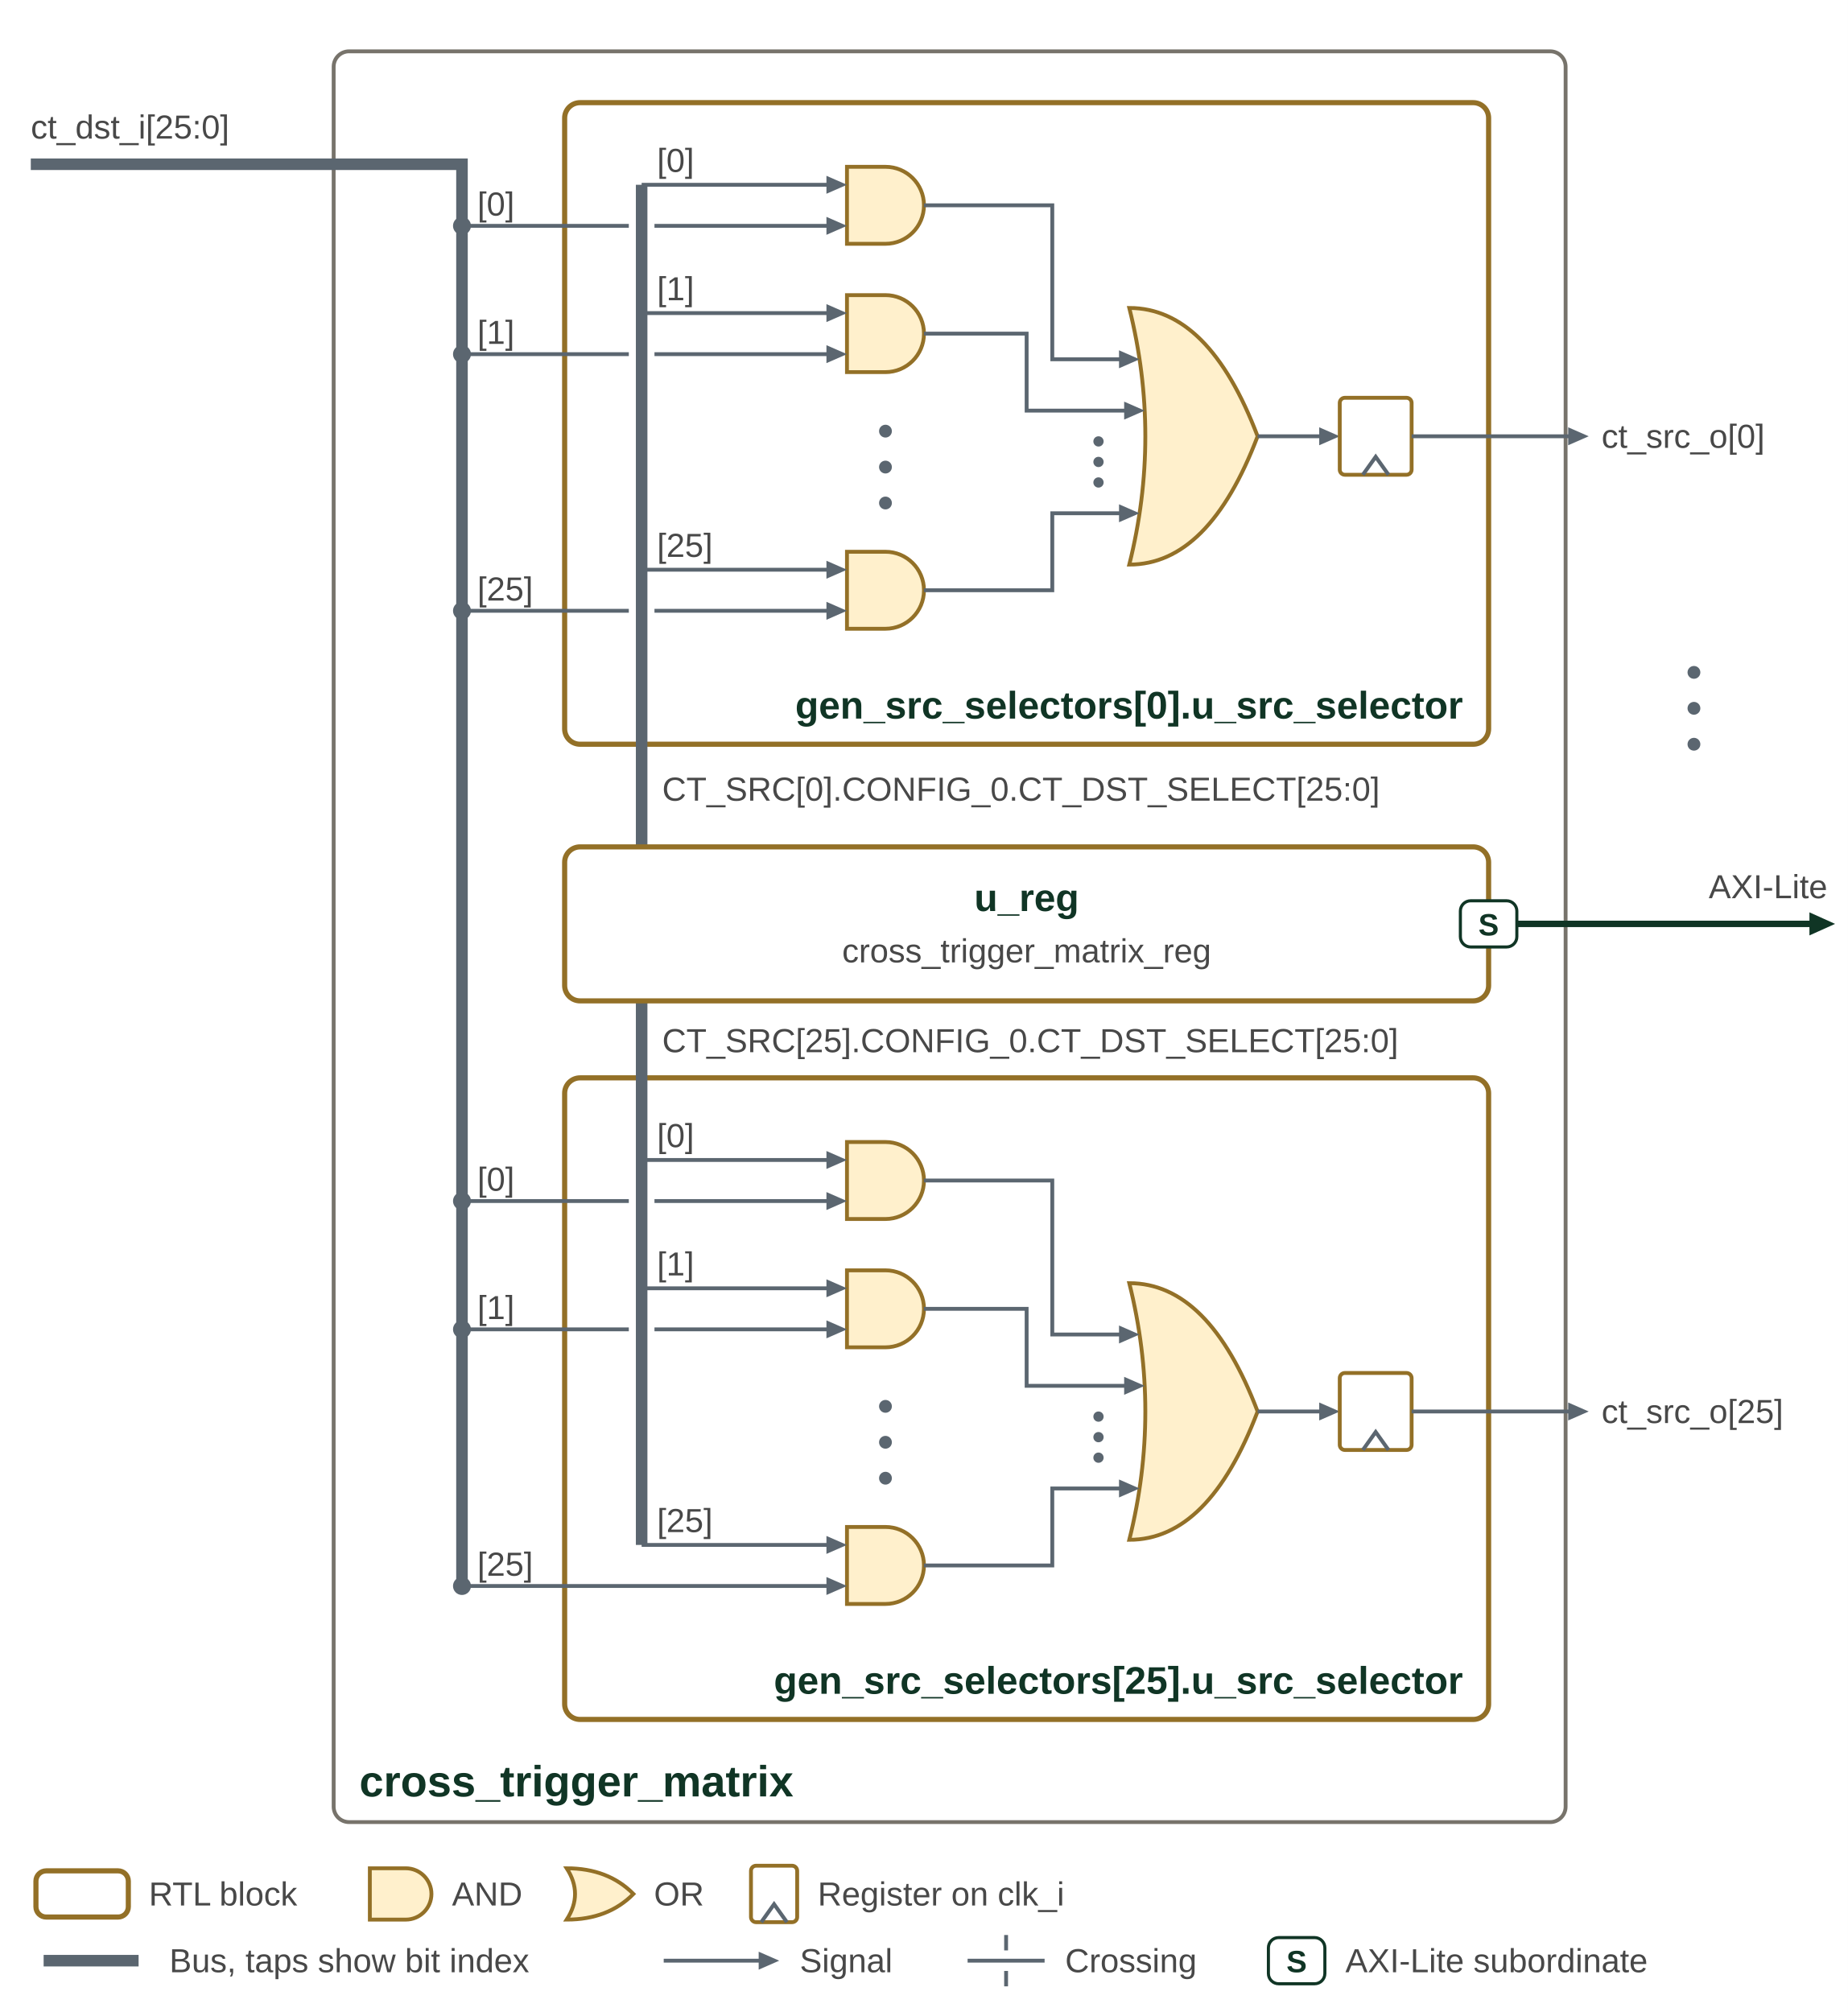
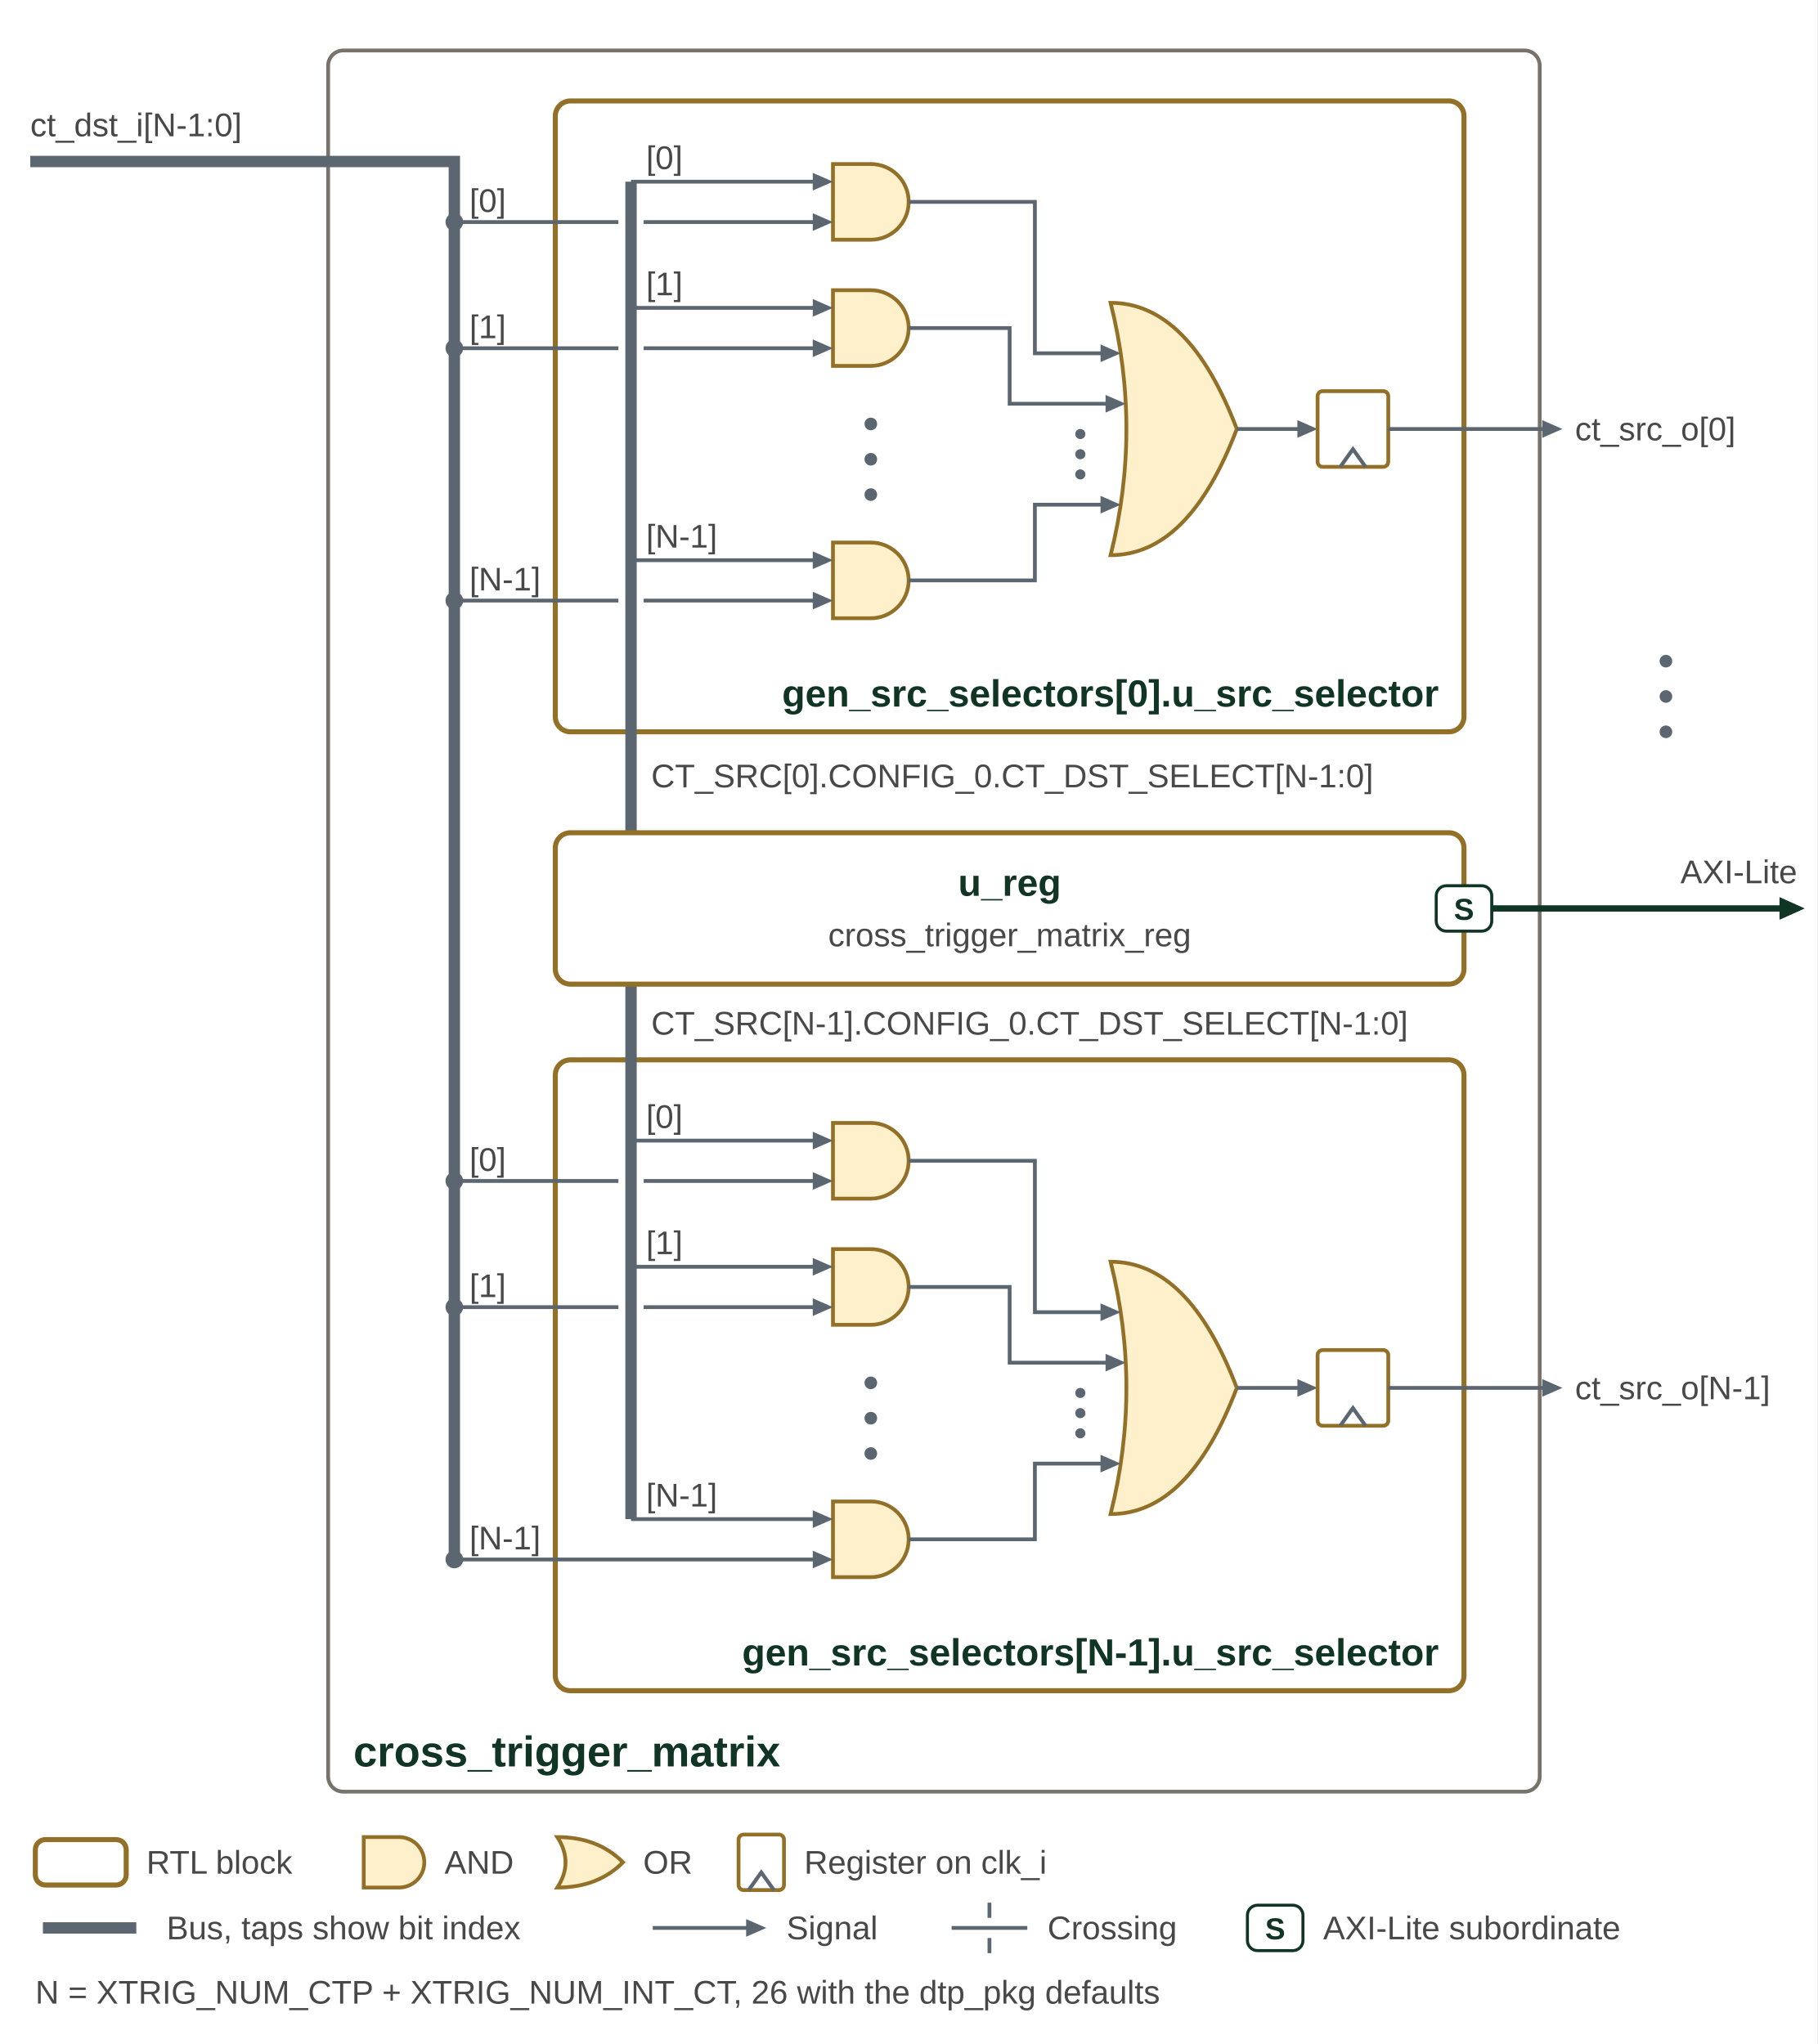
- <svg xmlns="http://www.w3.org/2000/svg" width="720" height="784" viewBox="0 0 720 784" role="img" aria-labelledby="title desc">
+ <svg xmlns="http://www.w3.org/2000/svg" width="720" height="810" viewBox="0 0 720 810" role="img" aria-labelledby="title desc">
  <defs>
    <marker id="ae" markerUnits="userSpaceOnUse" markerWidth="10" markerHeight="9" refX="7" refY="4.5" orient="auto">
      <path d="M0,0 L10,4.5 L0,9 Z" fill="#103525" />
    </marker>
    <marker id="as" markerUnits="userSpaceOnUse" markerWidth="10" markerHeight="9" refX="3" refY="4.5" orient="auto">
      <path d="M10,0 L0,4.5 L10,9 Z" fill="#103525" />
    </marker>
    <marker id="ge" markerUnits="userSpaceOnUse" markerWidth="8" markerHeight="7" refX="5" refY="3.5" orient="auto">
      <path d="M0,0 L8,3.5 L0,7 Z" fill="#5b6670" />
    </marker>
    <marker id="gs" markerUnits="userSpaceOnUse" markerWidth="8" markerHeight="7" refX="3" refY="3.5" orient="auto">
      <path d="M8,0 L0,3.5 L8,7 Z" fill="#5b6670" />
    </marker>
    <marker id="je" markerUnits="userSpaceOnUse" markerWidth="8" markerHeight="7" refX="5" refY="3.5" orient="auto">
      <path d="M0,0 L8,3.5 L0,7 Z" fill="#42759b" />
    </marker>
    <marker id="js" markerUnits="userSpaceOnUse" markerWidth="8" markerHeight="7" refX="3" refY="3.5" orient="auto">
      <path d="M8,0 L0,3.5 L8,7 Z" fill="#42759b" />
    </marker>
    <marker id="m-smu" markerUnits="userSpaceOnUse" markerWidth="8" markerHeight="7" refX="5" refY="3.5" orient="auto">
      <path d="M0,0 L8,3.5 L0,7 Z" fill="#103525" />
    </marker>
    <marker id="m-ref" markerUnits="userSpaceOnUse" markerWidth="8" markerHeight="7" refX="5" refY="3.5" orient="auto">
      <path d="M0,0 L8,3.5 L0,7 Z" fill="#2f7f79" />
    </marker>
    <marker id="m-per" markerUnits="userSpaceOnUse" markerWidth="8" markerHeight="7" refX="5" refY="3.5" orient="auto">
      <path d="M0,0 L8,3.5 L0,7 Z" fill="#937027" />
    </marker>
    <marker id="m-tel" markerUnits="userSpaceOnUse" markerWidth="8" markerHeight="7" refX="5" refY="3.5" orient="auto">
      <path d="M0,0 L8,3.5 L0,7 Z" fill="#664488" />
    </marker>
    <marker id="m-wdt" markerUnits="userSpaceOnUse" markerWidth="8" markerHeight="7" refX="5" refY="3.5" orient="auto">
      <path d="M0,0 L8,3.5 L0,7 Z" fill="#77736b" />
    </marker>
    <marker id="m-rosc" markerUnits="userSpaceOnUse" markerWidth="8" markerHeight="7" refX="5" refY="3.5" orient="auto">
      <path d="M0,0 L8,3.5 L0,7 Z" fill="#336633" />
    </marker>
    <marker id="m-jtag" markerUnits="userSpaceOnUse" markerWidth="8" markerHeight="7" refX="5" refY="3.5" orient="auto">
      <path d="M0,0 L8,3.5 L0,7 Z" fill="#42759b" />
    </marker>
    <marker id="m-spi" markerUnits="userSpaceOnUse" markerWidth="8" markerHeight="7" refX="5" refY="3.5" orient="auto">
      <path d="M0,0 L8,3.5 L0,7 Z" fill="#5b6670" />
    </marker>
    <marker id="m-slate" markerUnits="userSpaceOnUse" markerWidth="8" markerHeight="7" refX="5" refY="3.5" orient="auto">
      <path d="M0,0 L8,3.5 L0,7 Z" fill="#5b6670" />
    </marker>
    <marker id="m-pg" markerUnits="userSpaceOnUse" markerWidth="8" markerHeight="7" refX="5" refY="3.5" orient="auto">
      <path d="M0,0 L8,3.5 L0,7 Z" fill="#336633" />
    </marker>
    <style>
text { font-family: Arial, sans-serif; font-size: 15px; fill: #484848; }
.t { fill: #484848; }
.b { font-size: 17px; font-weight: bold; fill: #103525; }
.bs { font-size: 15px; font-weight: bold; fill: #103525; }
.h { font-size: 22px; font-weight: bold; fill: #103525; }
.s { font-size: 13px; fill: #484848; }
.si { font-size: 13px; font-style: italic; fill: #484848; }
.pmt { font-size: 12px; font-weight: bold; fill: #ffffff; }
.pst { font-size: 12px; font-weight: bold; fill: #103525; }
.pjt { font-size: 12px; font-weight: bold; fill: #1d4b6e; }
.pct { font-size: 12px; font-weight: bold; fill: #1f5c57; }
.pm { fill: #103525; stroke: #103525; stroke-width: 1.2; }
.ps { fill: #ffffff; stroke: #103525; stroke-width: 1.2; }
.pj { fill: #e8f3ff; stroke: #42759b; stroke-width: 1.2; }
.pc { fill: #d9f0ee; stroke: #2f7f79; stroke-width: 1.2; }
.smu { fill: #ffffff; stroke: #77736b; stroke-width: 1.5; }
.network { fill: #e8f0e8; stroke: #336633; stroke-width: 2; }
.fabric { fill: #fff0cc; stroke: #937027; stroke-width: 2; }
.core { fill: #ffffff; stroke: #937027; stroke-width: 2; }
.future { fill: #ffffff; stroke: #937027; stroke-width: 2; }
.nostroke { stroke: none; }
.fut { fill: none; stroke-dasharray: 7 5; }
.opt { stroke-dasharray: 7 5; }
.hatch { fill: none; stroke: #103525; stroke-opacity: 0.16; stroke-width: 1.2; }
.external { fill: #f2f2f2; stroke: #77736b; stroke-width: 1.5; }
.axi { fill: none; stroke: #103525; stroke-width: 2.5; marker-start: url(#as); marker-end: url(#ae); }
.axio { fill: none; stroke: #103525; stroke-width: 2.5; stroke-dasharray: 8 5; marker-start: url(#as); marker-end: url(#ae); }
.sig { fill: none; stroke: #5b6670; stroke-width: 1.5; marker-start: url(#gs); marker-end: url(#ge); }
.sigo { fill: none; stroke: #5b6670; stroke-width: 1.5; marker-end: url(#ge); }
.jtag { fill: none; stroke: #42759b; stroke-width: 1.8; marker-end: url(#je); }
.jtagb { fill: none; stroke: #42759b; stroke-width: 1.8; marker-start: url(#js); marker-end: url(#je); }
.sigplain { fill: none; stroke: #5b6670; stroke-width: 1.5; }
.n-smu { fill: none; stroke: #103525; stroke-width: 2.5; }
.a-smu { fill: none; stroke: #103525; stroke-width: 2.5; marker-end: url(#m-smu); }
.n-ref { fill: none; stroke: #2f7f79; stroke-width: 1.8; }
.a-ref { fill: none; stroke: #2f7f79; stroke-width: 1.8; marker-end: url(#m-ref); }
.n-per { fill: none; stroke: #937027; stroke-width: 1.8; }
.a-per { fill: none; stroke: #937027; stroke-width: 1.8; marker-end: url(#m-per); }
.n-tel { fill: none; stroke: #664488; stroke-width: 1.8; }
.a-tel { fill: none; stroke: #664488; stroke-width: 1.8; marker-end: url(#m-tel); }
.n-wdt { fill: none; stroke: #77736b; stroke-width: 1.8; }
.a-wdt { fill: none; stroke: #77736b; stroke-width: 1.8; marker-end: url(#m-wdt); }
.n-rosc { fill: none; stroke: #336633; stroke-width: 1.8; }
.a-rosc { fill: none; stroke: #336633; stroke-width: 1.8; marker-end: url(#m-rosc); }
.n-jtag { fill: none; stroke: #42759b; stroke-width: 1.8; }
.a-jtag { fill: none; stroke: #42759b; stroke-width: 1.8; marker-end: url(#m-jtag); }
.n-spi { fill: none; stroke: #5b6670; stroke-width: 1.8; }
.a-spi { fill: none; stroke: #5b6670; stroke-width: 1.8; marker-end: url(#m-spi); }
.n-slate { fill: none; stroke: #5b6670; stroke-width: 1.8; }
.a-slate { fill: none; stroke: #5b6670; stroke-width: 1.8; marker-end: url(#m-slate); }
.n-pg { fill: none; stroke: #336633; stroke-width: 1.8; }
.a-pg { fill: none; stroke: #336633; stroke-width: 1.8; marker-end: url(#m-pg); }
.axil { fill: none; stroke: #103525; stroke-width: 1.5; marker-start: url(#as); marker-end: url(#ae); }
.sigd { fill: none; stroke: #5b6670; stroke-width: 1.5; stroke-dasharray: 5 4; marker-end: url(#ge); }
.axin { fill: none; stroke: #103525; stroke-width: 2.5; }
.axis { fill: none; stroke: #103525; stroke-width: 2.5; marker-start: url(#as); }
.axie { fill: none; stroke: #103525; stroke-width: 2.5; marker-end: url(#ae); }
.axiln { fill: none; stroke: #103525; stroke-width: 1.5; }
.gate { fill: #fff0cc; stroke: #937027; stroke-width: 1.5; }
.reg { fill: #ffffff; stroke: #937027; stroke-width: 1.5; }
.pad { fill: #ffffff; stroke: #77736b; stroke-width: 1.4; }
.bus { fill: none; stroke: #5b6670; stroke-width: 4.5; }
.wire { fill: none; stroke: #5b6670; stroke-width: 1.8; }
.net { font-size: 13px; font-style: italic; fill: #484848; }

</style>
  </defs>
-   <rect width="720" height="784" fill="#ffffff" />
+   <rect width="720" height="810" fill="#ffffff" />
  <rect class="smu" x="130" y="20" width="480" height="690" rx="6" />
  <text class="b" x="140" y="700" text-anchor="start">cross_trigger_matrix</text>
  <path class="bus" d="M12,64 L180,64 L180,618" />
-   <text class="s" x="12" y="54" text-anchor="start">ct_dst_i[25:0]</text>
+   <text class="s" x="12" y="54" text-anchor="start">ct_dst_i[N-1:0]</text>
  <rect class="core" x="220" y="40" width="360" height="250" rx="6" />
  <text class="bs" x="570" y="280" text-anchor="end">gen_src_selectors[0].u_src_selector</text>
  <path class="bus" d="M250,330 L250,72" />
  <path class="gate" d="M330,65 L345,65 A15,15 0 0 1 345,95 L330,95 Z" />
  <path class="sigo" d="M250,72 L327,72" />
  <text class="s" x="256" y="67" text-anchor="start">[0]</text>
  <path class="sigplain" d="M180,88 L245,88" />
  <path class="sigo" d="M255,88 L327,88" />
  <text class="s" x="186" y="84" text-anchor="start">[0]</text>
  <circle cx="180" cy="88" r="3.5" fill="#5b6670" />
  <path class="gate" d="M330,115 L345,115 A15,15 0 0 1 345,145 L330,145 Z" />
  <path class="sigo" d="M250,122 L327,122" />
  <text class="s" x="256" y="117" text-anchor="start">[1]</text>
  <path class="sigplain" d="M180,138 L245,138" />
  <path class="sigo" d="M255,138 L327,138" />
  <text class="s" x="186" y="134" text-anchor="start">[1]</text>
  <circle cx="180" cy="138" r="3.5" fill="#5b6670" />
  <path class="gate" d="M330,215 L345,215 A15,15 0 0 1 345,245 L330,245 Z" />
  <path class="sigo" d="M250,222 L327,222" />
-   <text class="s" x="256" y="217" text-anchor="start">[25]</text>
+   <text class="s" x="256" y="217" text-anchor="start">[N-1]</text>
  <path class="sigplain" d="M180,238 L245,238" />
  <path class="sigo" d="M255,238 L327,238" />
-   <text class="s" x="186" y="234" text-anchor="start">[25]</text>
+   <text class="s" x="186" y="234" text-anchor="start">[N-1]</text>
  <circle cx="180" cy="238" r="3.5" fill="#5b6670" />
  <circle cx="345" cy="168" r="2.5" fill="#5b6670" />
  <circle cx="345" cy="182" r="2.5" fill="#5b6670" />
  <circle cx="345" cy="196" r="2.5" fill="#5b6670" />
  <path class="gate" d="M440,120 Q471,120 490,170 Q471,220 440,220 Q452.5,170 440,120 Z" />
  <path class="sigo" d="M360,80 L410,80 L410,140 L441.0,140" />
  <path class="sigo" d="M360,130 L400,130 L400,160 L443.0,160" />
  <path class="sigo" d="M360,230 L410,230 L410,200 L441.0,200" />
  <circle cx="428" cy="172" r="2" fill="#5b6670" />
  <circle cx="428" cy="180" r="2" fill="#5b6670" />
  <circle cx="428" cy="188" r="2" fill="#5b6670" />
  <path class="sigo" d="M490,170.0 L519,170.0" />
  <rect class="reg" x="522" y="155" width="28" height="30" rx="2" />
  <path class="sigplain" d="M531,185 L536,178 L541,185" />
  <path class="sigo" d="M550,170.0 L616,170.0" />
  <text class="s" x="624" y="174.5" text-anchor="start">ct_src_o[0]</text>
  <rect class="core" x="220" y="420" width="360" height="250" rx="6" />
-   <text class="bs" x="570" y="660" text-anchor="end">gen_src_selectors[25].u_src_selector</text>
+   <text class="bs" x="570" y="660" text-anchor="end">gen_src_selectors[N-1].u_src_selector</text>
  <path class="bus" d="M250,390 L250,602" />
  <path class="gate" d="M330,445 L345,445 A15,15 0 0 1 345,475 L330,475 Z" />
  <path class="sigo" d="M250,452 L327,452" />
  <text class="s" x="256" y="447" text-anchor="start">[0]</text>
  <path class="sigplain" d="M180,468 L245,468" />
  <path class="sigo" d="M255,468 L327,468" />
  <text class="s" x="186" y="464" text-anchor="start">[0]</text>
  <circle cx="180" cy="468" r="3.5" fill="#5b6670" />
  <path class="gate" d="M330,495 L345,495 A15,15 0 0 1 345,525 L330,525 Z" />
  <path class="sigo" d="M250,502 L327,502" />
  <text class="s" x="256" y="497" text-anchor="start">[1]</text>
  <path class="sigplain" d="M180,518 L245,518" />
  <path class="sigo" d="M255,518 L327,518" />
  <text class="s" x="186" y="514" text-anchor="start">[1]</text>
  <circle cx="180" cy="518" r="3.5" fill="#5b6670" />
  <path class="gate" d="M330,595 L345,595 A15,15 0 0 1 345,625 L330,625 Z" />
  <path class="sigo" d="M250,602 L327,602" />
-   <text class="s" x="256" y="597" text-anchor="start">[25]</text>
+   <text class="s" x="256" y="597" text-anchor="start">[N-1]</text>
  <path class="sigo" d="M180,618 L327,618" />
-   <text class="s" x="186" y="614" text-anchor="start">[25]</text>
+   <text class="s" x="186" y="614" text-anchor="start">[N-1]</text>
  <circle cx="180" cy="618" r="3.5" fill="#5b6670" />
  <circle cx="345" cy="548" r="2.5" fill="#5b6670" />
  <circle cx="345" cy="562" r="2.5" fill="#5b6670" />
  <circle cx="345" cy="576" r="2.5" fill="#5b6670" />
  <path class="gate" d="M440,500 Q471,500 490,550 Q471,600 440,600 Q452.5,550 440,500 Z" />
  <path class="sigo" d="M360,460 L410,460 L410,520 L441.0,520" />
  <path class="sigo" d="M360,510 L400,510 L400,540 L443.0,540" />
  <path class="sigo" d="M360,610 L410,610 L410,580 L441.0,580" />
  <circle cx="428" cy="552" r="2" fill="#5b6670" />
  <circle cx="428" cy="560" r="2" fill="#5b6670" />
  <circle cx="428" cy="568" r="2" fill="#5b6670" />
  <path class="sigo" d="M490,550.0 L519,550.0" />
  <rect class="reg" x="522" y="535" width="28" height="30" rx="2" />
  <path class="sigplain" d="M531,565 L536,558 L541,565" />
  <path class="sigo" d="M550,550.0 L616,550.0" />
-   <text class="s" x="624" y="554.5" text-anchor="start">ct_src_o[25]</text>
+   <text class="s" x="624" y="554.5" text-anchor="start">ct_src_o[N-1]</text>
  <rect class="core" x="220" y="330" width="360" height="60" rx="6" />
  <text class="bs" x="400" y="355" text-anchor="middle">u_reg</text>
  <text class="s" x="400" y="375" text-anchor="middle">cross_trigger_matrix_reg</text>
-   <text class="s" x="258" y="312" text-anchor="start">CT_SRC[0].CONFIG_0.CT_DST_SELECT[25:0]</text>
-   <text class="s" x="258" y="410" text-anchor="start">CT_SRC[25].CONFIG_0.CT_DST_SELECT[25:0]</text>
+   <text class="s" x="258" y="312" text-anchor="start">CT_SRC[0].CONFIG_0.CT_DST_SELECT[N-1:0]</text>
+   <text class="s" x="258" y="410" text-anchor="start">CT_SRC[N-1].CONFIG_0.CT_DST_SELECT[N-1:0]</text>
  <path class="axi" d="M712,360 L583,360" />
  <text class="s" x="712" y="350" text-anchor="end">AXI-Lite</text>
  <circle cx="660" cy="262" r="2.5" fill="#5b6670" />
  <circle cx="660" cy="276" r="2.5" fill="#5b6670" />
  <circle cx="660" cy="290" r="2.5" fill="#5b6670" />
  <rect class="core" x="14" y="729" width="36" height="18" rx="4" />
  <text class="s" x="58" y="742.5" text-anchor="start">RTL block</text>
  <path class="gate" d="M144.1,728 L158.1,728 A10,10 0 0 1 158.1,748 L144.1,748 Z" />
  <text class="s" x="176.1" y="742.5" text-anchor="start">AND</text>
  <path class="gate" d="M220.8,728 Q236.92,728 246.8,738 Q236.92,748 220.8,748 Q227.3,738 220.8,728 Z" />
  <text class="s" x="254.8" y="742.5" text-anchor="start">OR</text>
  <rect class="reg" x="292.6" y="727" width="18" height="22" rx="2" />
  <path class="sigplain" d="M296.6,749 L301.6,742 L306.6,749" />
  <text class="s" x="318.6" y="742.5" text-anchor="start">Register on clk_i</text>
  <path class="bus" d="M17,764 L54,764" />
  <text class="s" x="66" y="768.5" text-anchor="start">Bus, taps show bit index</text>
  <path class="sigo" d="M258.6,764 L300.6,764" />
  <text class="s" x="311.6" y="768.5" text-anchor="start">Signal</text>
  <path class="sigplain" d="M377.0,764 L407.0,764 M392.0,754 L392.0,760 M392.0,768 L392.0,774" />
  <text class="s" x="415" y="768.5" text-anchor="start">Crossing</text>
  <text class="s" x="524.2" y="768.5" text-anchor="start">AXI-Lite subordinate</text>
+   <text class="s" x="14" y="794" text-anchor="start">N = XTRIG_NUM_CTP + XTRIG_NUM_INT_CT, 26 with the dtp_pkg defaults</text>
  <rect class="ps" x="569.0" y="351.0" width="22" height="18" rx="4" />
  <text class="pst" x="580" y="364.5" text-anchor="middle">S</text>
  <rect class="ps" x="494.2" y="755.0" width="22" height="18" rx="4" />
  <text class="pst" x="505.2" y="768.5" text-anchor="middle">S</text>
</svg>
